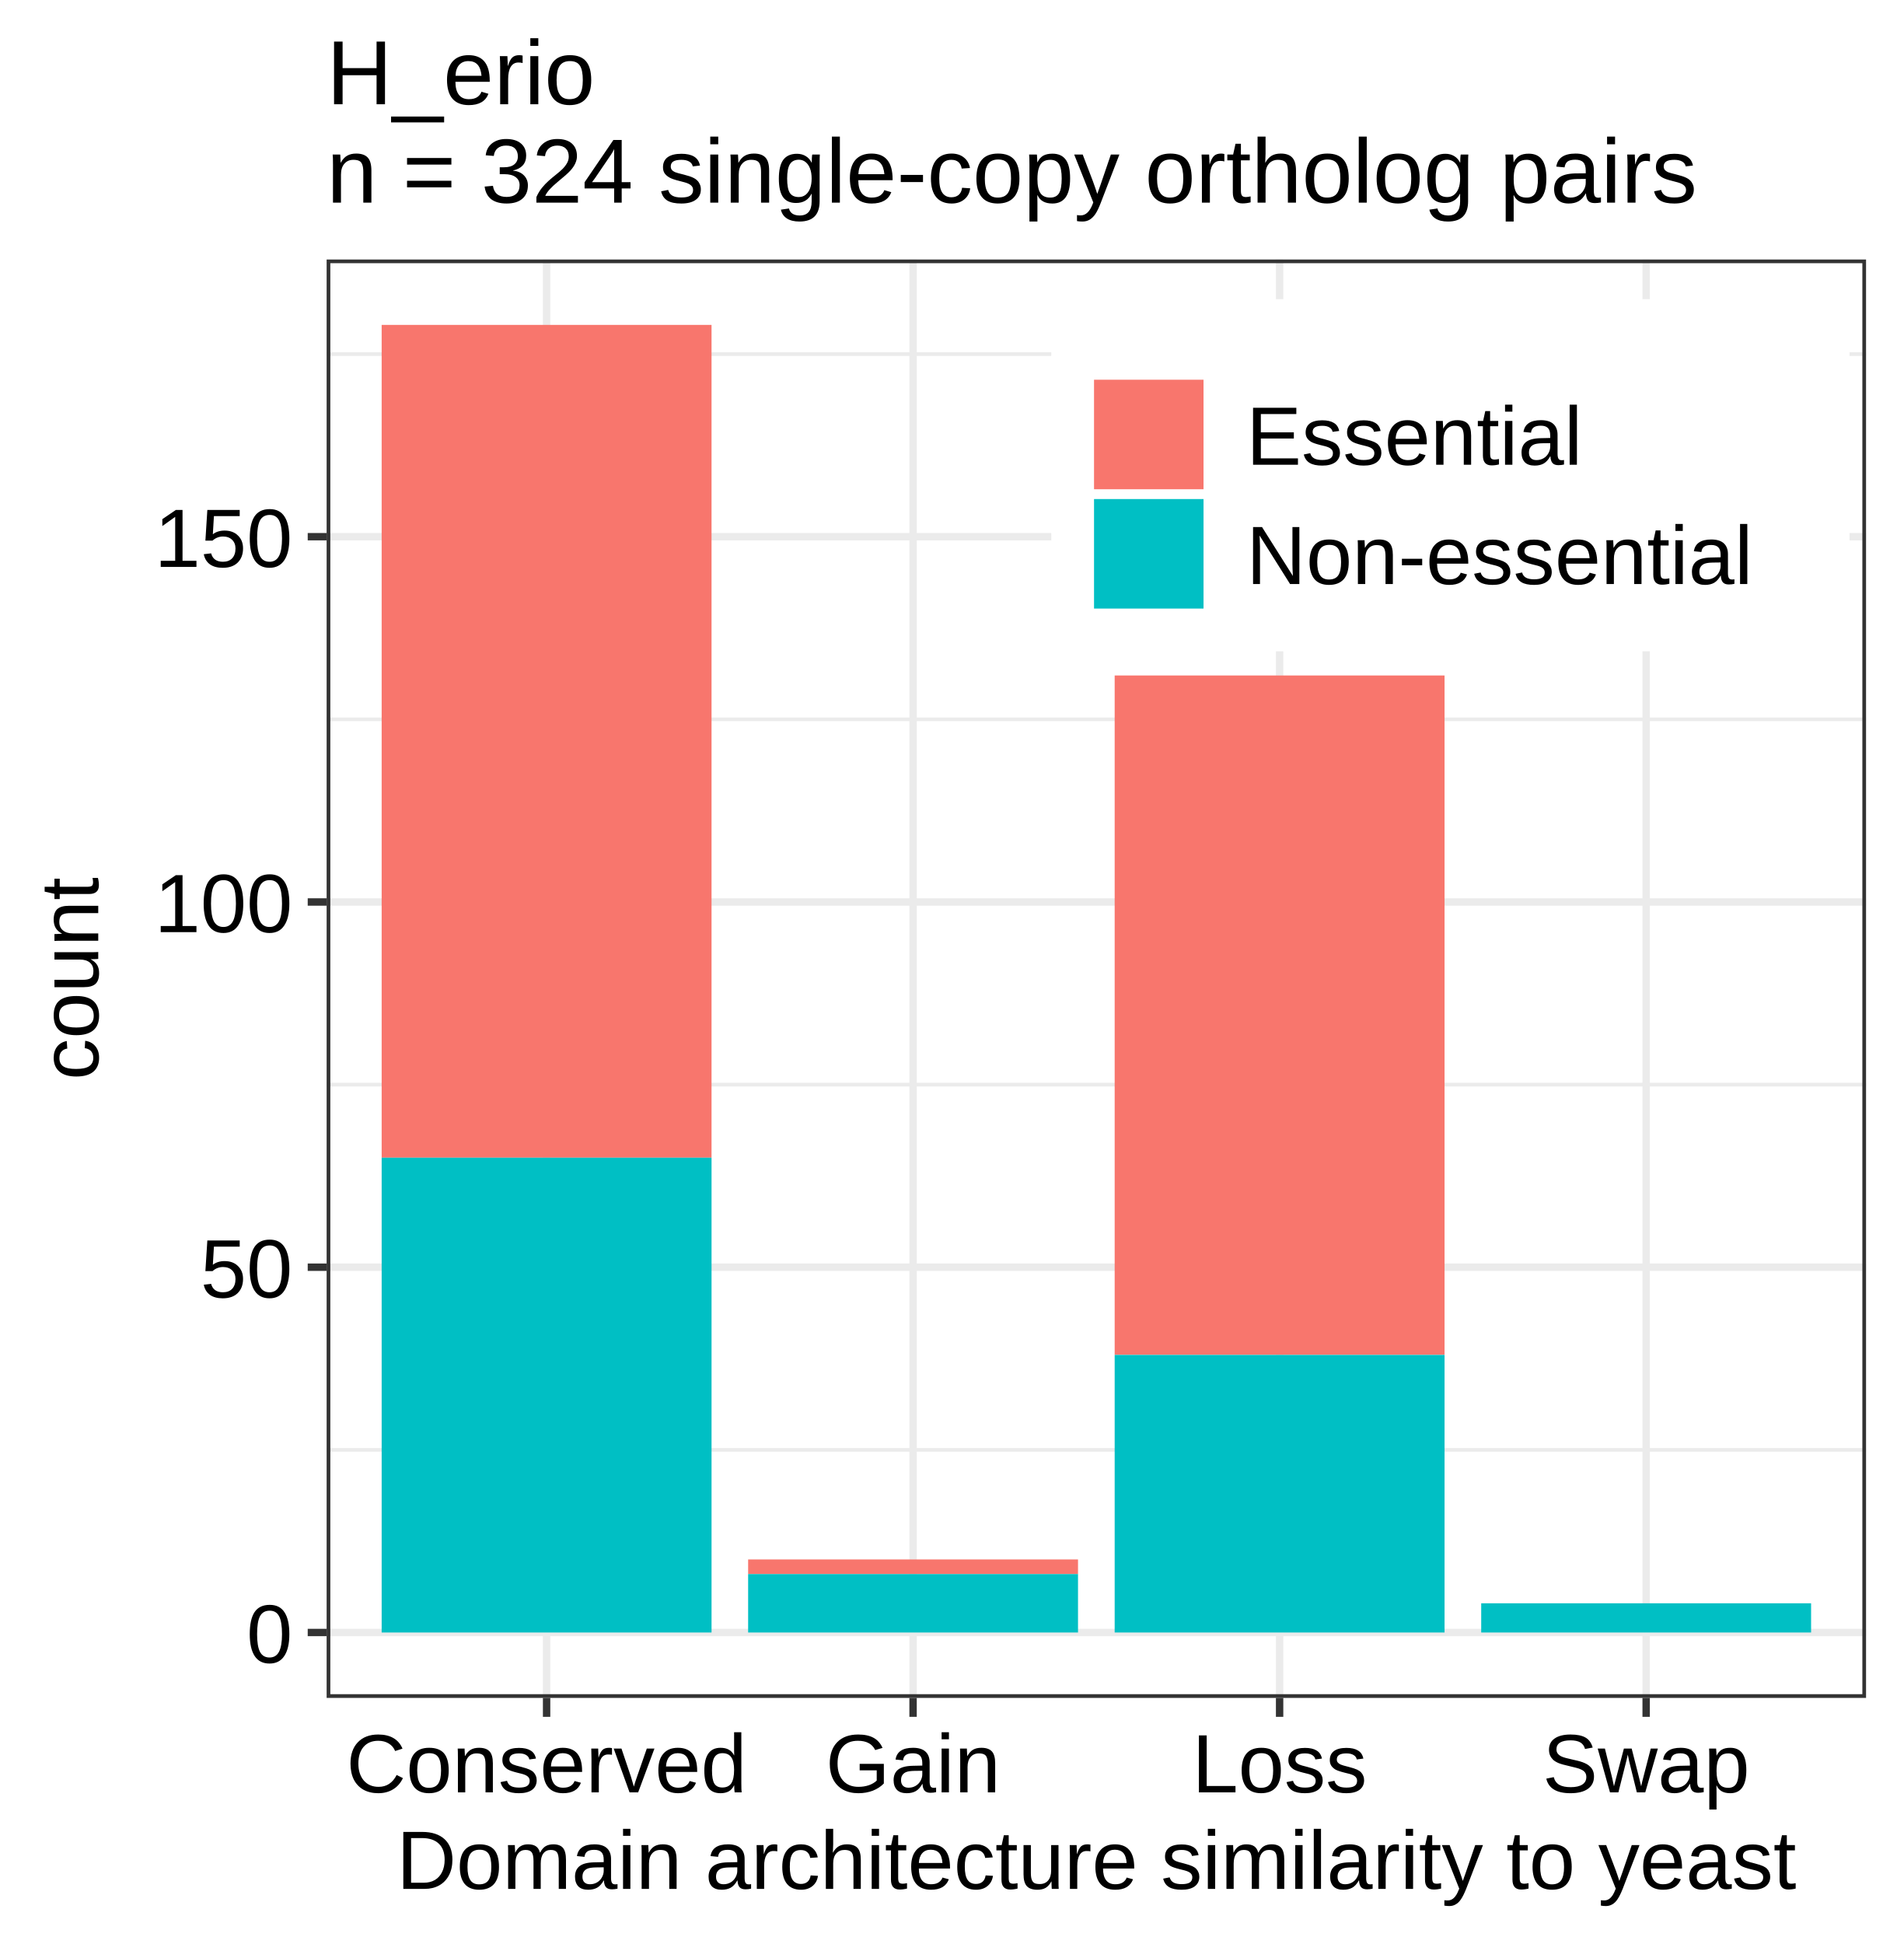
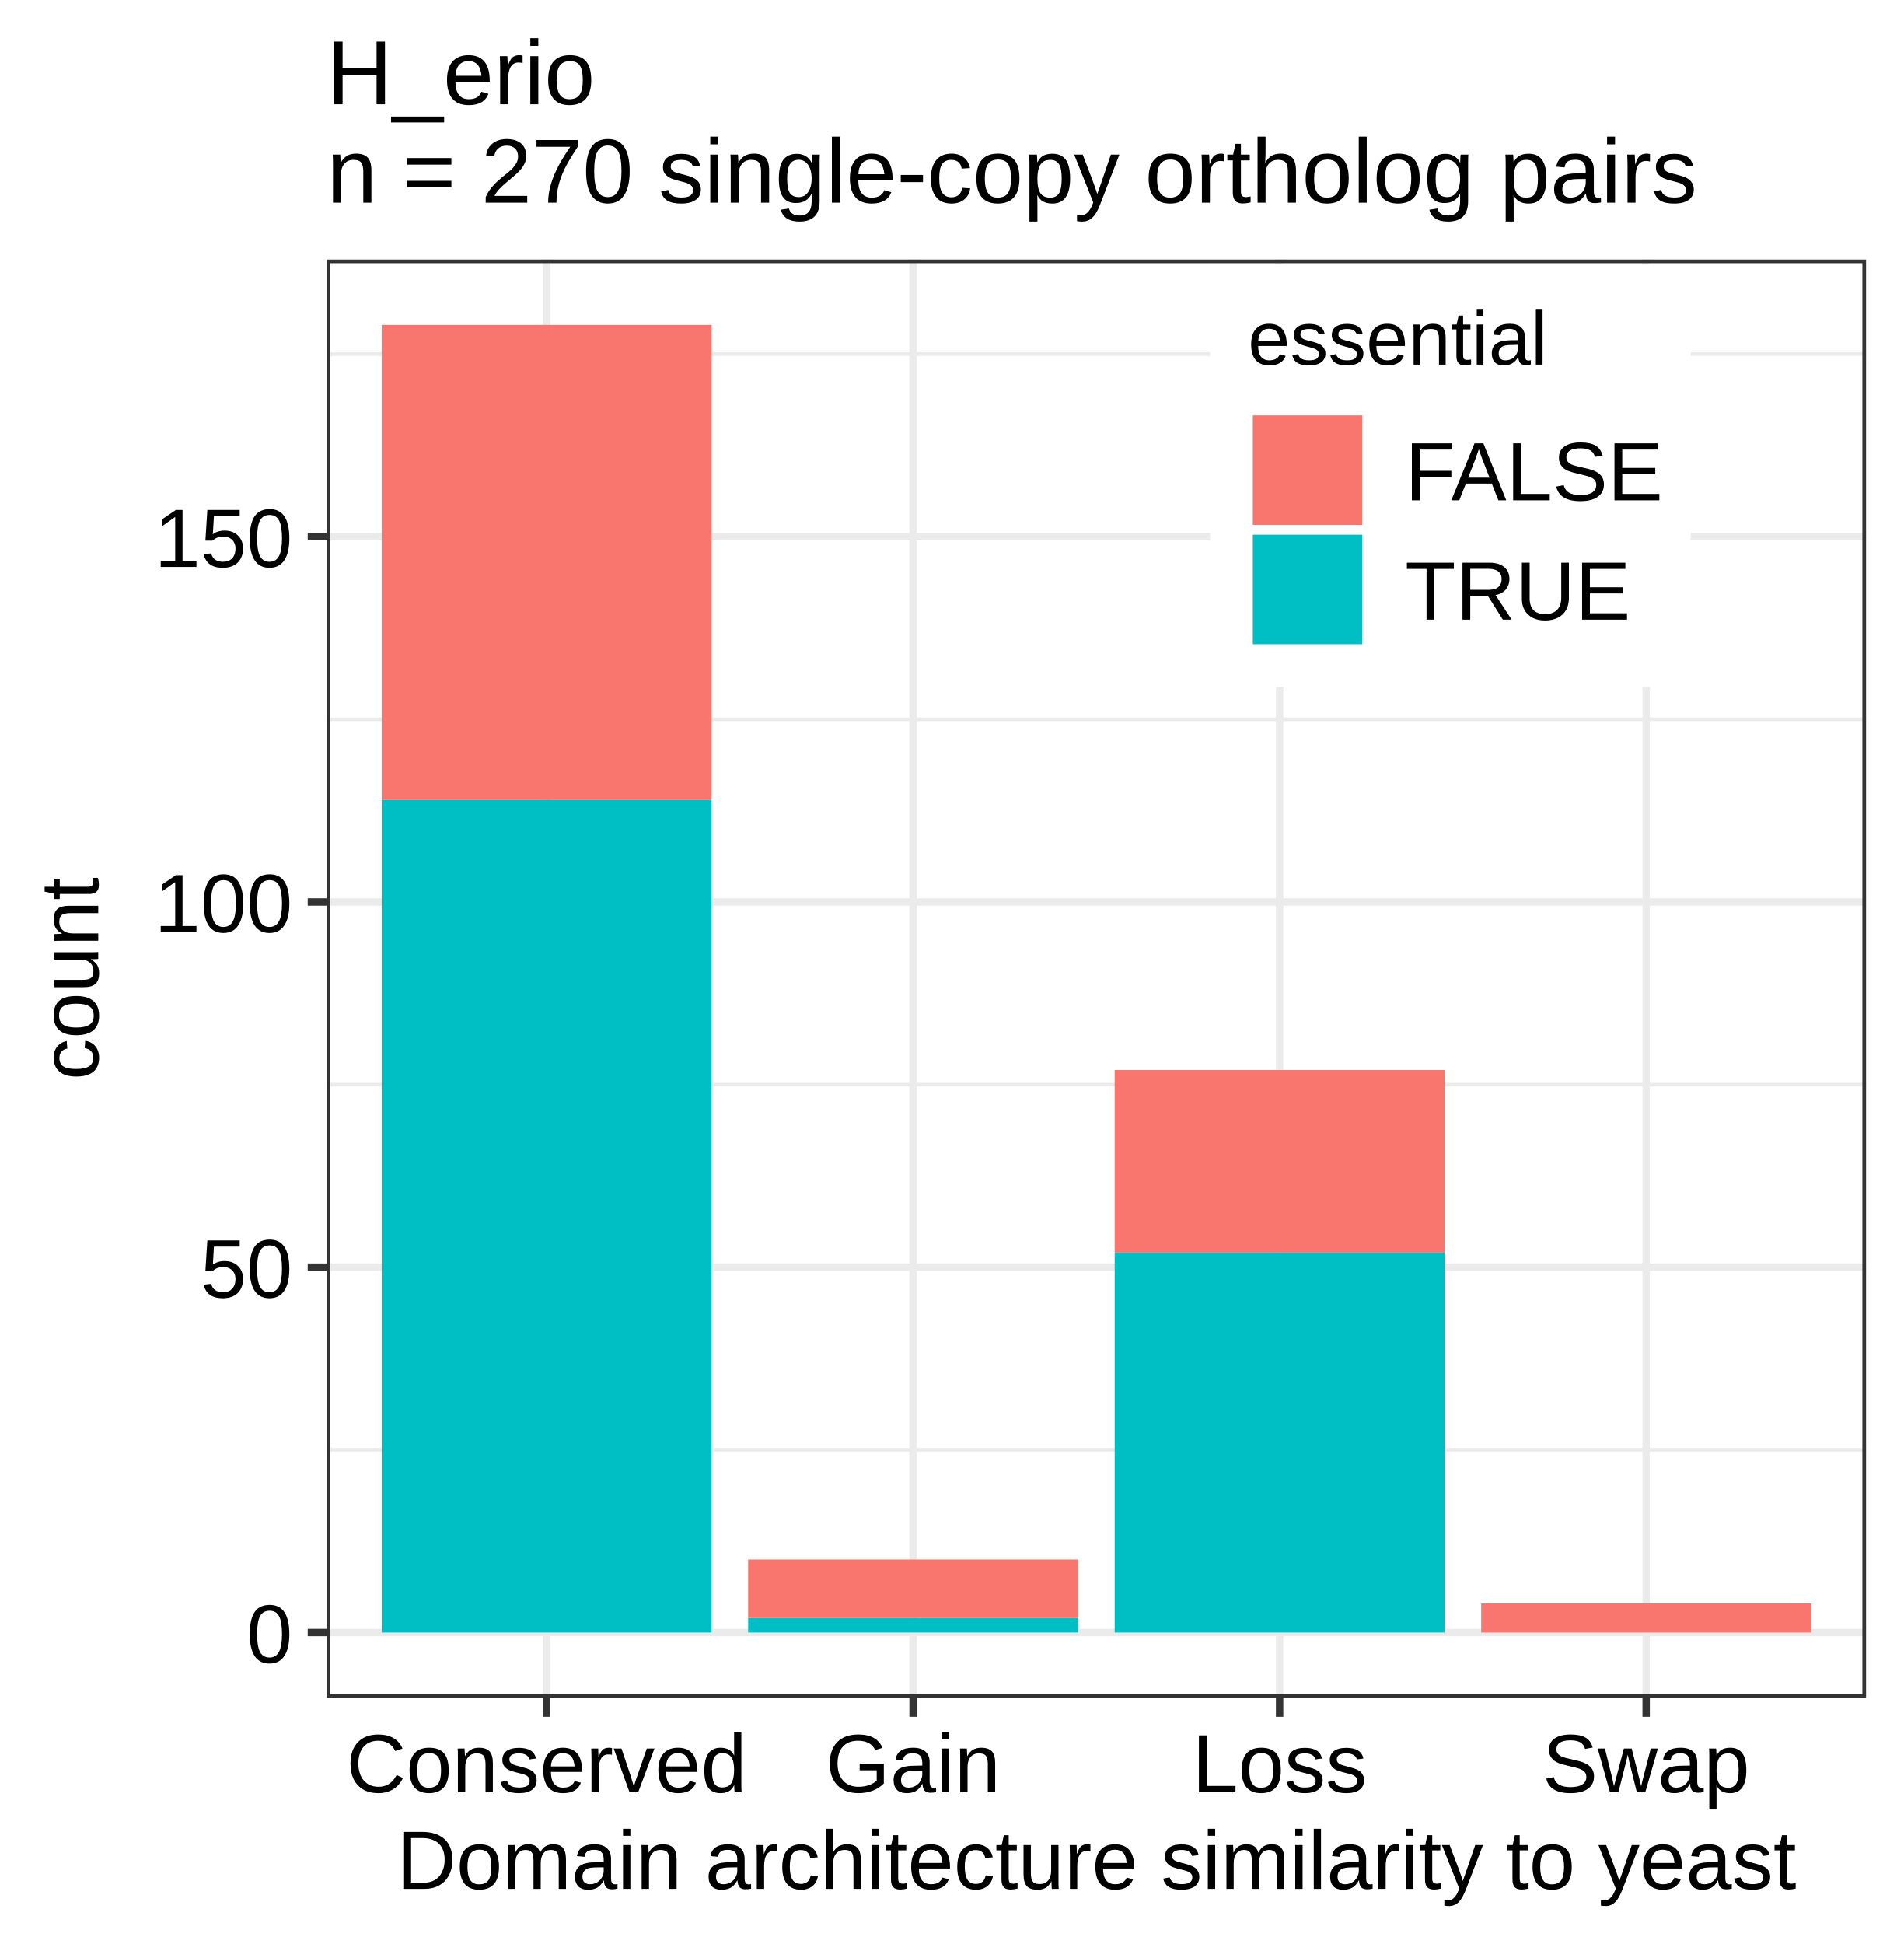
<svg xmlns="http://www.w3.org/2000/svg" class="svglite" width="275.76pt" height="281.52pt" viewBox="0 0 275.76 281.52">
  <defs>
    <style type="text/css">
    .svglite line, .svglite polyline, .svglite polygon, .svglite path, .svglite rect, .svglite circle {
      fill: none;
      stroke: #000000;
      stroke-linecap: round;
      stroke-linejoin: round;
      stroke-miterlimit: 10.00;
    }
    .svglite text {
      white-space: pre;
    }
  </style>
  </defs>
  <rect width="100%" height="100%" style="stroke: none; fill: #FFFFFF;" />
  <defs>
    <clipPath id="cpMC4wMHwyNzUuNzZ8MC4wMHwyODEuNTI=">
      <rect x="0.00" y="0.00" width="275.76" height="281.52" />
    </clipPath>
  </defs>
  <g clip-path="url(#cpMC4wMHwyNzUuNzZ8MC4wMHwyODEuNTI=)">
    <rect x="-0" y="-0" width="275.76" height="281.52" style="stroke-width: 1.07; stroke: #FFFFFF; fill: #FFFFFF;" />
  </g>
  <defs>
    <clipPath id="cpNDcuMzF8MjcwLjI4fDM3LjU4fDI0NS44OA==">
      <rect x="47.31" y="37.58" width="222.97" height="208.30" />
    </clipPath>
  </defs>
  <g clip-path="url(#cpNDcuMzF8MjcwLjI4fDM3LjU4fDI0NS44OA==)">
    <rect x="47.31" y="37.58" width="222.97" height="208.30" style="stroke-width: 1.07; stroke: none; fill: #FFFFFF;" />
    <polyline points="47.31,209.96 270.28,209.96 " style="stroke-width: 0.53; stroke: #EBEBEB; stroke-linecap: butt;" />
    <polyline points="47.31,157.07 270.28,157.07 " style="stroke-width: 0.53; stroke: #EBEBEB; stroke-linecap: butt;" />
    <polyline points="47.31,104.17 270.28,104.17 " style="stroke-width: 0.53; stroke: #EBEBEB; stroke-linecap: butt;" />
    <polyline points="47.31,51.28 270.28,51.28 " style="stroke-width: 0.53; stroke: #EBEBEB; stroke-linecap: butt;" />
    <polyline points="47.31,236.41 270.28,236.41 " style="stroke-width: 1.07; stroke: #EBEBEB; stroke-linecap: butt;" />
    <polyline points="47.31,183.51 270.28,183.51 " style="stroke-width: 1.07; stroke: #EBEBEB; stroke-linecap: butt;" />
    <polyline points="47.31,130.62 270.28,130.62 " style="stroke-width: 1.07; stroke: #EBEBEB; stroke-linecap: butt;" />
    <polyline points="47.31,77.72 270.28,77.72 " style="stroke-width: 1.07; stroke: #EBEBEB; stroke-linecap: butt;" />
    <polyline points="79.17,245.88 79.17,37.58 " style="stroke-width: 1.07; stroke: #EBEBEB; stroke-linecap: butt;" />
    <polyline points="132.25,245.88 132.25,37.58 " style="stroke-width: 1.07; stroke: #EBEBEB; stroke-linecap: butt;" />
    <polyline points="185.34,245.88 185.34,37.58 " style="stroke-width: 1.07; stroke: #EBEBEB; stroke-linecap: butt;" />
    <polyline points="238.43,245.88 238.43,37.58 " style="stroke-width: 1.07; stroke: #EBEBEB; stroke-linecap: butt;" />
-     <rect x="55.28" y="47.05" width="47.78" height="120.60" style="stroke-width: 1.07; stroke: none; stroke-linecap: square; stroke-linejoin: miter; fill: #F8766D;" />
-     <rect x="55.28" y="167.65" width="47.78" height="68.76" style="stroke-width: 1.07; stroke: none; stroke-linecap: square; stroke-linejoin: miter; fill: #00BFC4;" />
-     <rect x="108.36" y="225.83" width="47.78" height="2.12" style="stroke-width: 1.07; stroke: none; stroke-linecap: square; stroke-linejoin: miter; fill: #F8766D;" />
-     <rect x="108.36" y="227.95" width="47.78" height="8.46" style="stroke-width: 1.07; stroke: none; stroke-linecap: square; stroke-linejoin: miter; fill: #00BFC4;" />
-     <rect x="161.45" y="97.82" width="47.78" height="98.38" style="stroke-width: 1.07; stroke: none; stroke-linecap: square; stroke-linejoin: miter; fill: #F8766D;" />
-     <rect x="161.45" y="196.21" width="47.78" height="40.20" style="stroke-width: 1.07; stroke: none; stroke-linecap: square; stroke-linejoin: miter; fill: #00BFC4;" />
-     <rect x="214.54" y="232.18" width="47.78" height="4.23" style="stroke-width: 1.07; stroke: none; stroke-linecap: square; stroke-linejoin: miter; fill: #00BFC4;" />
+     <rect x="55.28" y="47.05" width="47.78" height="68.76" style="stroke-width: 1.07; stroke: none; stroke-linecap: square; stroke-linejoin: miter; fill: #F8766D;" />
+     <rect x="55.28" y="115.81" width="47.78" height="120.60" style="stroke-width: 1.07; stroke: none; stroke-linecap: square; stroke-linejoin: miter; fill: #00BFC4;" />
+     <rect x="108.36" y="225.83" width="47.78" height="8.46" style="stroke-width: 1.07; stroke: none; stroke-linecap: square; stroke-linejoin: miter; fill: #F8766D;" />
+     <rect x="108.36" y="234.29" width="47.78" height="2.12" style="stroke-width: 1.07; stroke: none; stroke-linecap: square; stroke-linejoin: miter; fill: #00BFC4;" />
+     <rect x="161.45" y="154.95" width="47.78" height="26.45" style="stroke-width: 1.07; stroke: none; stroke-linecap: square; stroke-linejoin: miter; fill: #F8766D;" />
+     <rect x="161.45" y="181.40" width="47.78" height="55.01" style="stroke-width: 1.07; stroke: none; stroke-linecap: square; stroke-linejoin: miter; fill: #00BFC4;" />
+     <rect x="214.54" y="232.18" width="47.78" height="4.23" style="stroke-width: 1.07; stroke: none; stroke-linecap: square; stroke-linejoin: miter; fill: #F8766D;" />
    <rect x="47.31" y="37.58" width="222.97" height="208.30" style="stroke-width: 1.07; stroke: #333333;" />
  </g>
  <g clip-path="url(#cpMC4wMHwyNzUuNzZ8MC4wMHwyODEuNTI=)">
    <text x="42.38" y="240.78" text-anchor="end" style="font-size: 12.00px; font-family: &quot;Arimo&quot;;" textLength="7.64px" lengthAdjust="spacingAndGlyphs">0</text>
    <text x="42.38" y="187.89" text-anchor="end" style="font-size: 12.00px; font-family: &quot;Arimo&quot;;" textLength="15.28px" lengthAdjust="spacingAndGlyphs">50</text>
    <text x="42.38" y="134.99" text-anchor="end" style="font-size: 12.00px; font-family: &quot;Arimo&quot;;" textLength="22.92px" lengthAdjust="spacingAndGlyphs">100</text>
    <text x="42.38" y="82.10" text-anchor="end" style="font-size: 12.00px; font-family: &quot;Arimo&quot;;" textLength="22.92px" lengthAdjust="spacingAndGlyphs">150</text>
    <polyline points="44.57,236.41 47.31,236.41 " style="stroke-width: 1.07; stroke: #333333; stroke-linecap: butt;" />
    <polyline points="44.57,183.51 47.31,183.51 " style="stroke-width: 1.07; stroke: #333333; stroke-linecap: butt;" />
    <polyline points="44.57,130.62 47.31,130.62 " style="stroke-width: 1.07; stroke: #333333; stroke-linecap: butt;" />
    <polyline points="44.57,77.72 47.31,77.72 " style="stroke-width: 1.07; stroke: #333333; stroke-linecap: butt;" />
    <polyline points="79.17,248.62 79.17,245.88 " style="stroke-width: 1.07; stroke: #333333; stroke-linecap: butt;" />
    <polyline points="132.25,248.62 132.25,245.88 " style="stroke-width: 1.07; stroke: #333333; stroke-linecap: butt;" />
    <polyline points="185.34,248.62 185.34,245.88 " style="stroke-width: 1.07; stroke: #333333; stroke-linecap: butt;" />
    <polyline points="238.43,248.62 238.43,245.88 " style="stroke-width: 1.07; stroke: #333333; stroke-linecap: butt;" />
    <text x="79.17" y="259.56" text-anchor="middle" style="font-size: 12.00px; font-family: &quot;Arimo&quot;;" textLength="64.02px" lengthAdjust="spacingAndGlyphs">Conserved</text>
    <text x="132.25" y="259.56" text-anchor="middle" style="font-size: 12.00px; font-family: &quot;Arimo&quot;;" textLength="27.60px" lengthAdjust="spacingAndGlyphs">Gain</text>
    <text x="185.34" y="259.56" text-anchor="middle" style="font-size: 12.00px; font-family: &quot;Arimo&quot;;" textLength="26.34px" lengthAdjust="spacingAndGlyphs">Loss</text>
    <text x="238.43" y="259.56" text-anchor="middle" style="font-size: 12.00px; font-family: &quot;Arimo&quot;;" textLength="32.41px" lengthAdjust="spacingAndGlyphs">Swap</text>
    <text x="158.80" y="273.54" text-anchor="middle" style="font-size: 12.00px; font-family: &quot;Arimo&quot;;" textLength="234.75px" lengthAdjust="spacingAndGlyphs">Domain architecture similarity to yeast</text>
    <text transform="translate(14.23,141.73) rotate(-90)" text-anchor="middle" style="font-size: 12.00px; font-family: &quot;Arimo&quot;;" textLength="33.88px" lengthAdjust="spacingAndGlyphs">count</text>
-     <rect x="152.27" y="43.32" width="115.62" height="51.00" style="stroke-width: 1.07; stroke: none; fill: #FFFFFF;" />
-     <rect x="157.75" y="54.28" width="17.28" height="17.28" style="stroke-width: 1.07; stroke: none; fill: #FFFFFF;" />
-     <rect x="158.46" y="54.99" width="15.86" height="15.86" style="stroke-width: 1.07; stroke: none; stroke-linecap: square; stroke-linejoin: miter; fill: #F8766D;" />
-     <rect x="157.75" y="71.56" width="17.28" height="17.28" style="stroke-width: 1.07; stroke: none; fill: #FFFFFF;" />
-     <rect x="158.46" y="72.27" width="15.86" height="15.86" style="stroke-width: 1.07; stroke: none; stroke-linecap: square; stroke-linejoin: miter; fill: #00BFC4;" />
-     <text x="180.51" y="67.30" style="font-size: 12.00px; font-family: &quot;Arimo&quot;;" textLength="53.83px" lengthAdjust="spacingAndGlyphs">Essential</text>
-     <text x="180.51" y="84.58" style="font-size: 12.00px; font-family: &quot;Arimo&quot;;" textLength="81.90px" lengthAdjust="spacingAndGlyphs">Non-essential</text>
+     <rect x="175.27" y="38.17" width="69.62" height="61.31" style="stroke-width: 1.07; stroke: none; fill: #FFFFFF;" />
+     <text x="180.75" y="52.81" style="font-size: 11.00px; font-family: &quot;Arimo&quot;;" textLength="49.14px" lengthAdjust="spacingAndGlyphs">essential</text>
+     <rect x="180.75" y="59.44" width="17.28" height="17.28" style="stroke-width: 1.07; stroke: none; fill: #FFFFFF;" />
+     <rect x="181.46" y="60.15" width="15.86" height="15.86" style="stroke-width: 1.07; stroke: none; stroke-linecap: square; stroke-linejoin: miter; fill: #F8766D;" />
+     <rect x="180.75" y="76.72" width="17.28" height="17.28" style="stroke-width: 1.07; stroke: none; fill: #FFFFFF;" />
+     <rect x="181.46" y="77.43" width="15.86" height="15.86" style="stroke-width: 1.07; stroke: none; stroke-linecap: square; stroke-linejoin: miter; fill: #00BFC4;" />
+     <text x="203.51" y="72.45" style="font-size: 12.00px; font-family: &quot;Arimo&quot;;" textLength="35.90px" lengthAdjust="spacingAndGlyphs">FALSE</text>
+     <text x="203.51" y="89.73" style="font-size: 12.00px; font-family: &quot;Arimo&quot;;" textLength="32.03px" lengthAdjust="spacingAndGlyphs">TRUE</text>
    <text x="47.31" y="15.10" style="font-size: 13.20px; font-family: &quot;Arimo&quot;;" textLength="41.79px" lengthAdjust="spacingAndGlyphs">H_erio</text>
-     <text x="47.31" y="29.35" style="font-size: 13.20px; font-family: &quot;Arimo&quot;;" textLength="228.47px" lengthAdjust="spacingAndGlyphs">n = 324 single-copy ortholog pairs</text>
+     <text x="47.31" y="29.35" style="font-size: 13.20px; font-family: &quot;Arimo&quot;;" textLength="228.47px" lengthAdjust="spacingAndGlyphs">n = 270 single-copy ortholog pairs</text>
  </g>
</svg>
